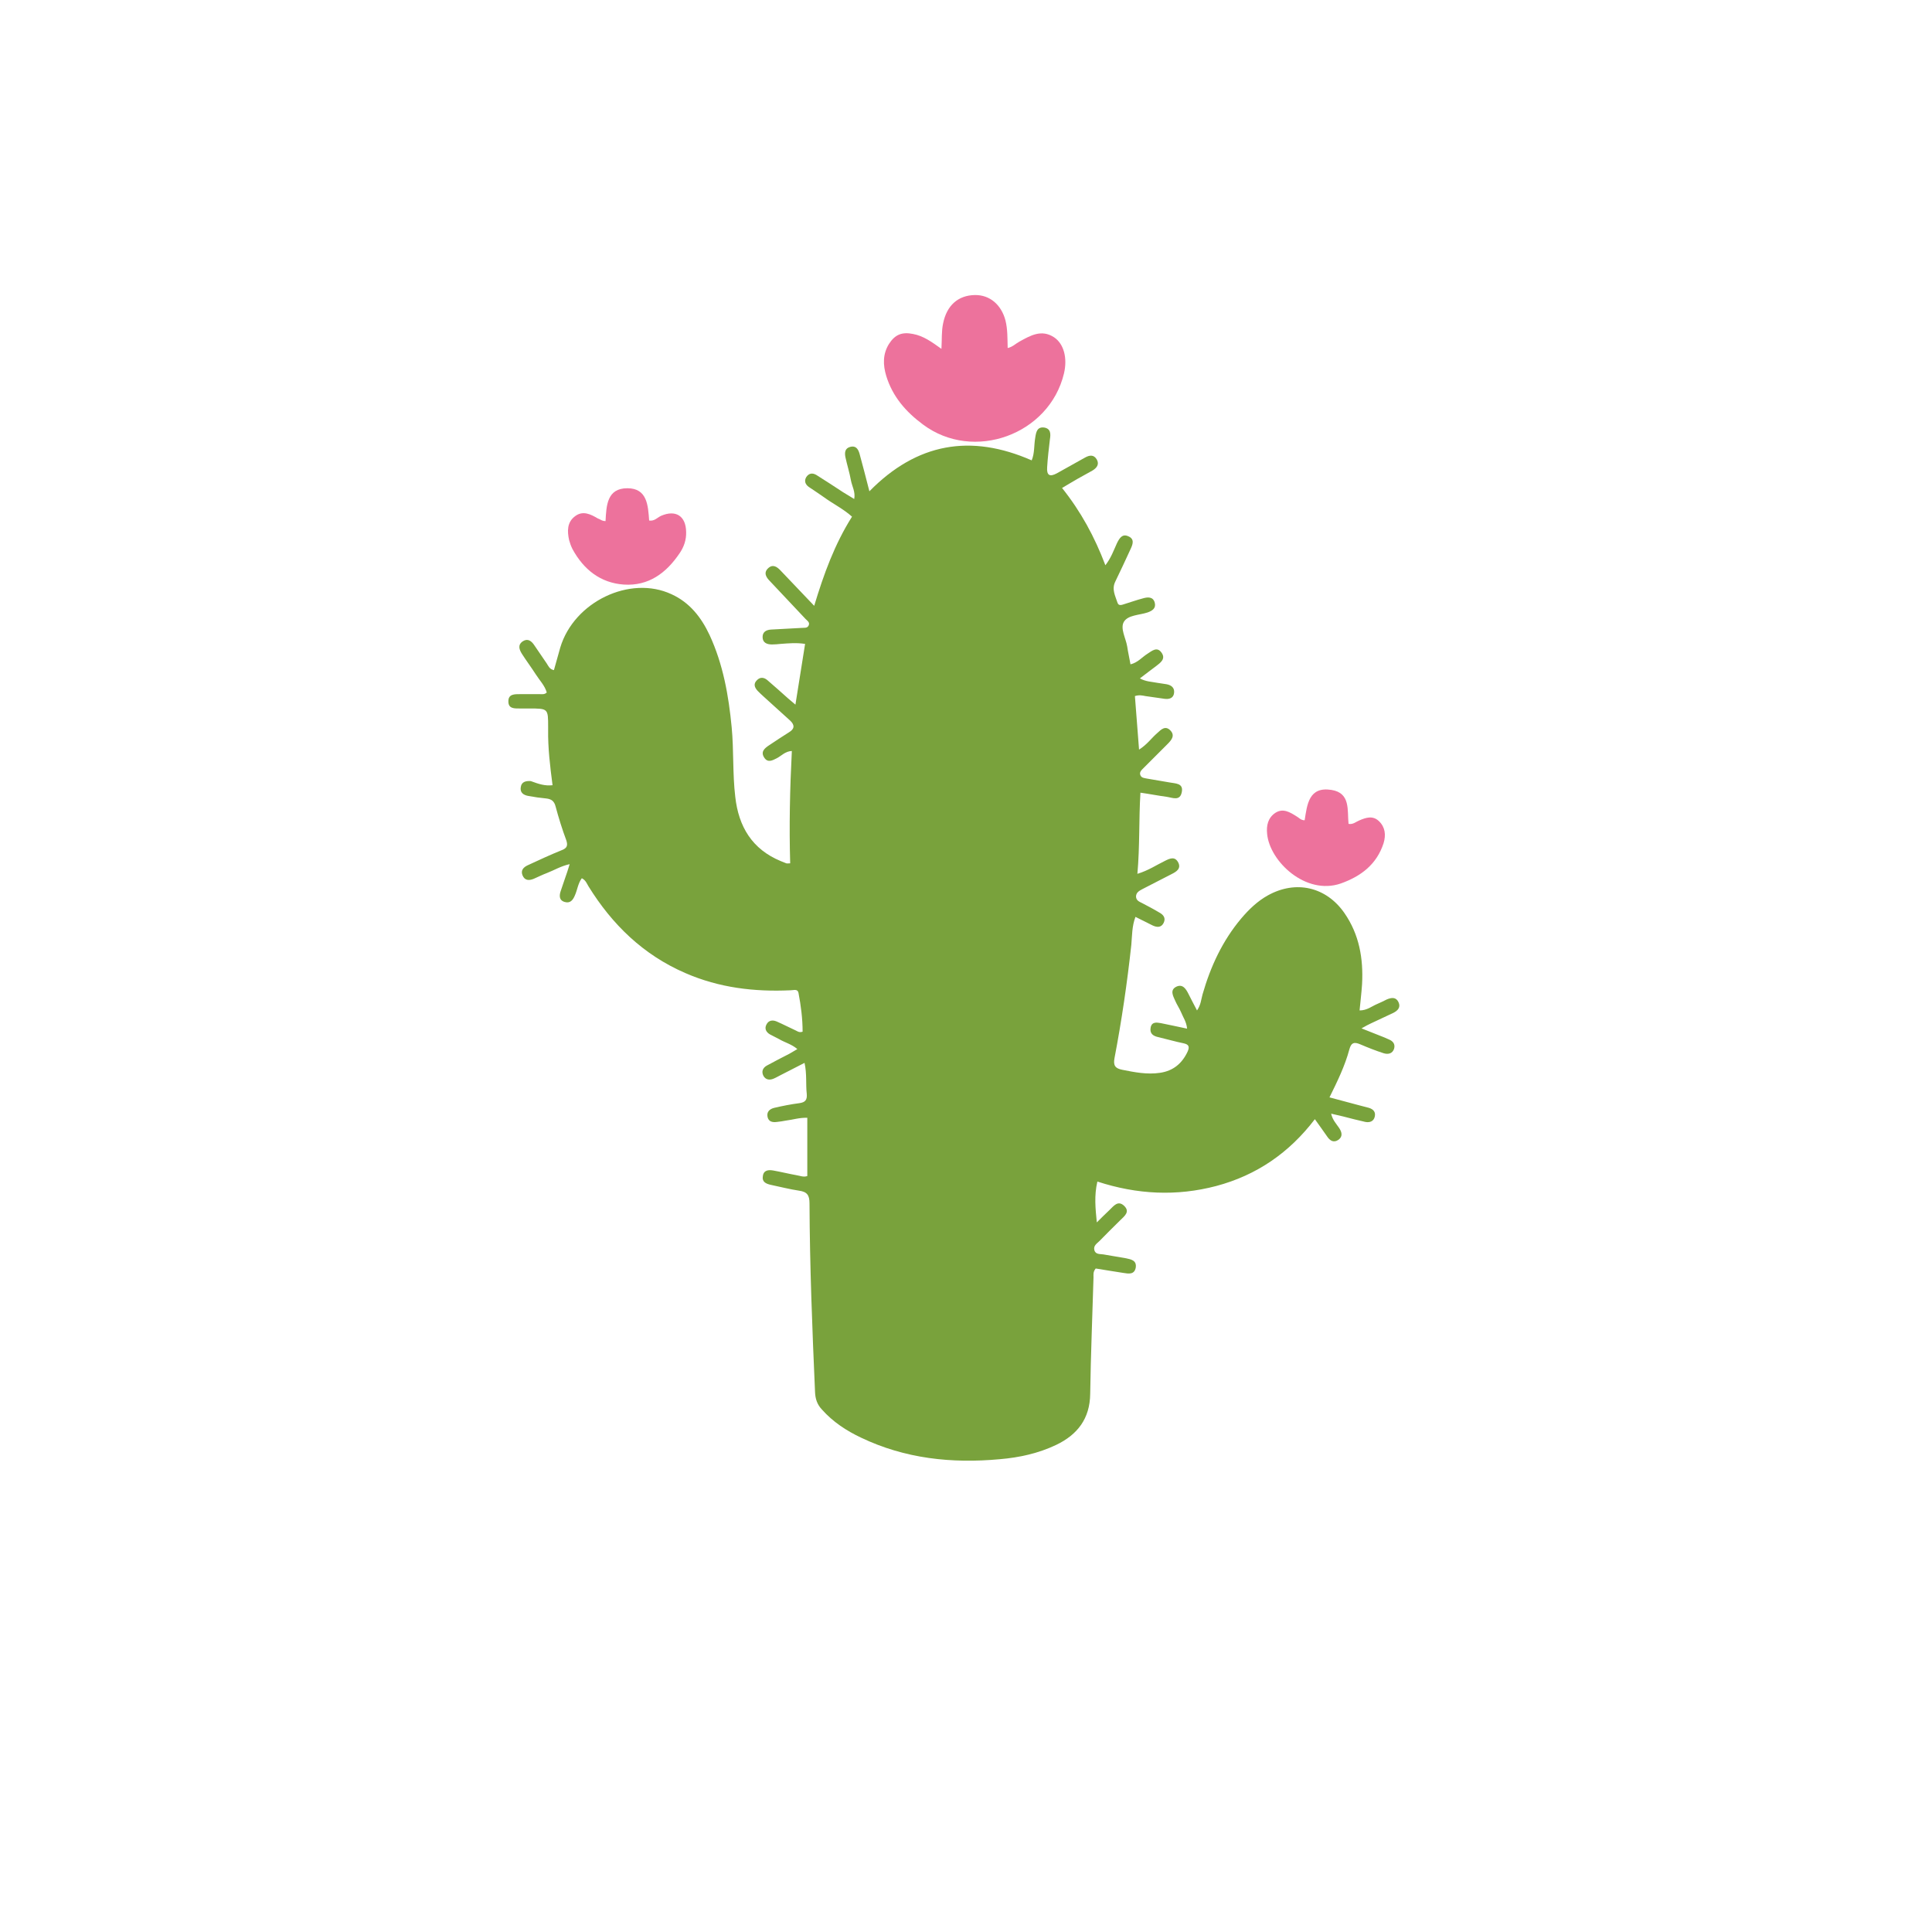
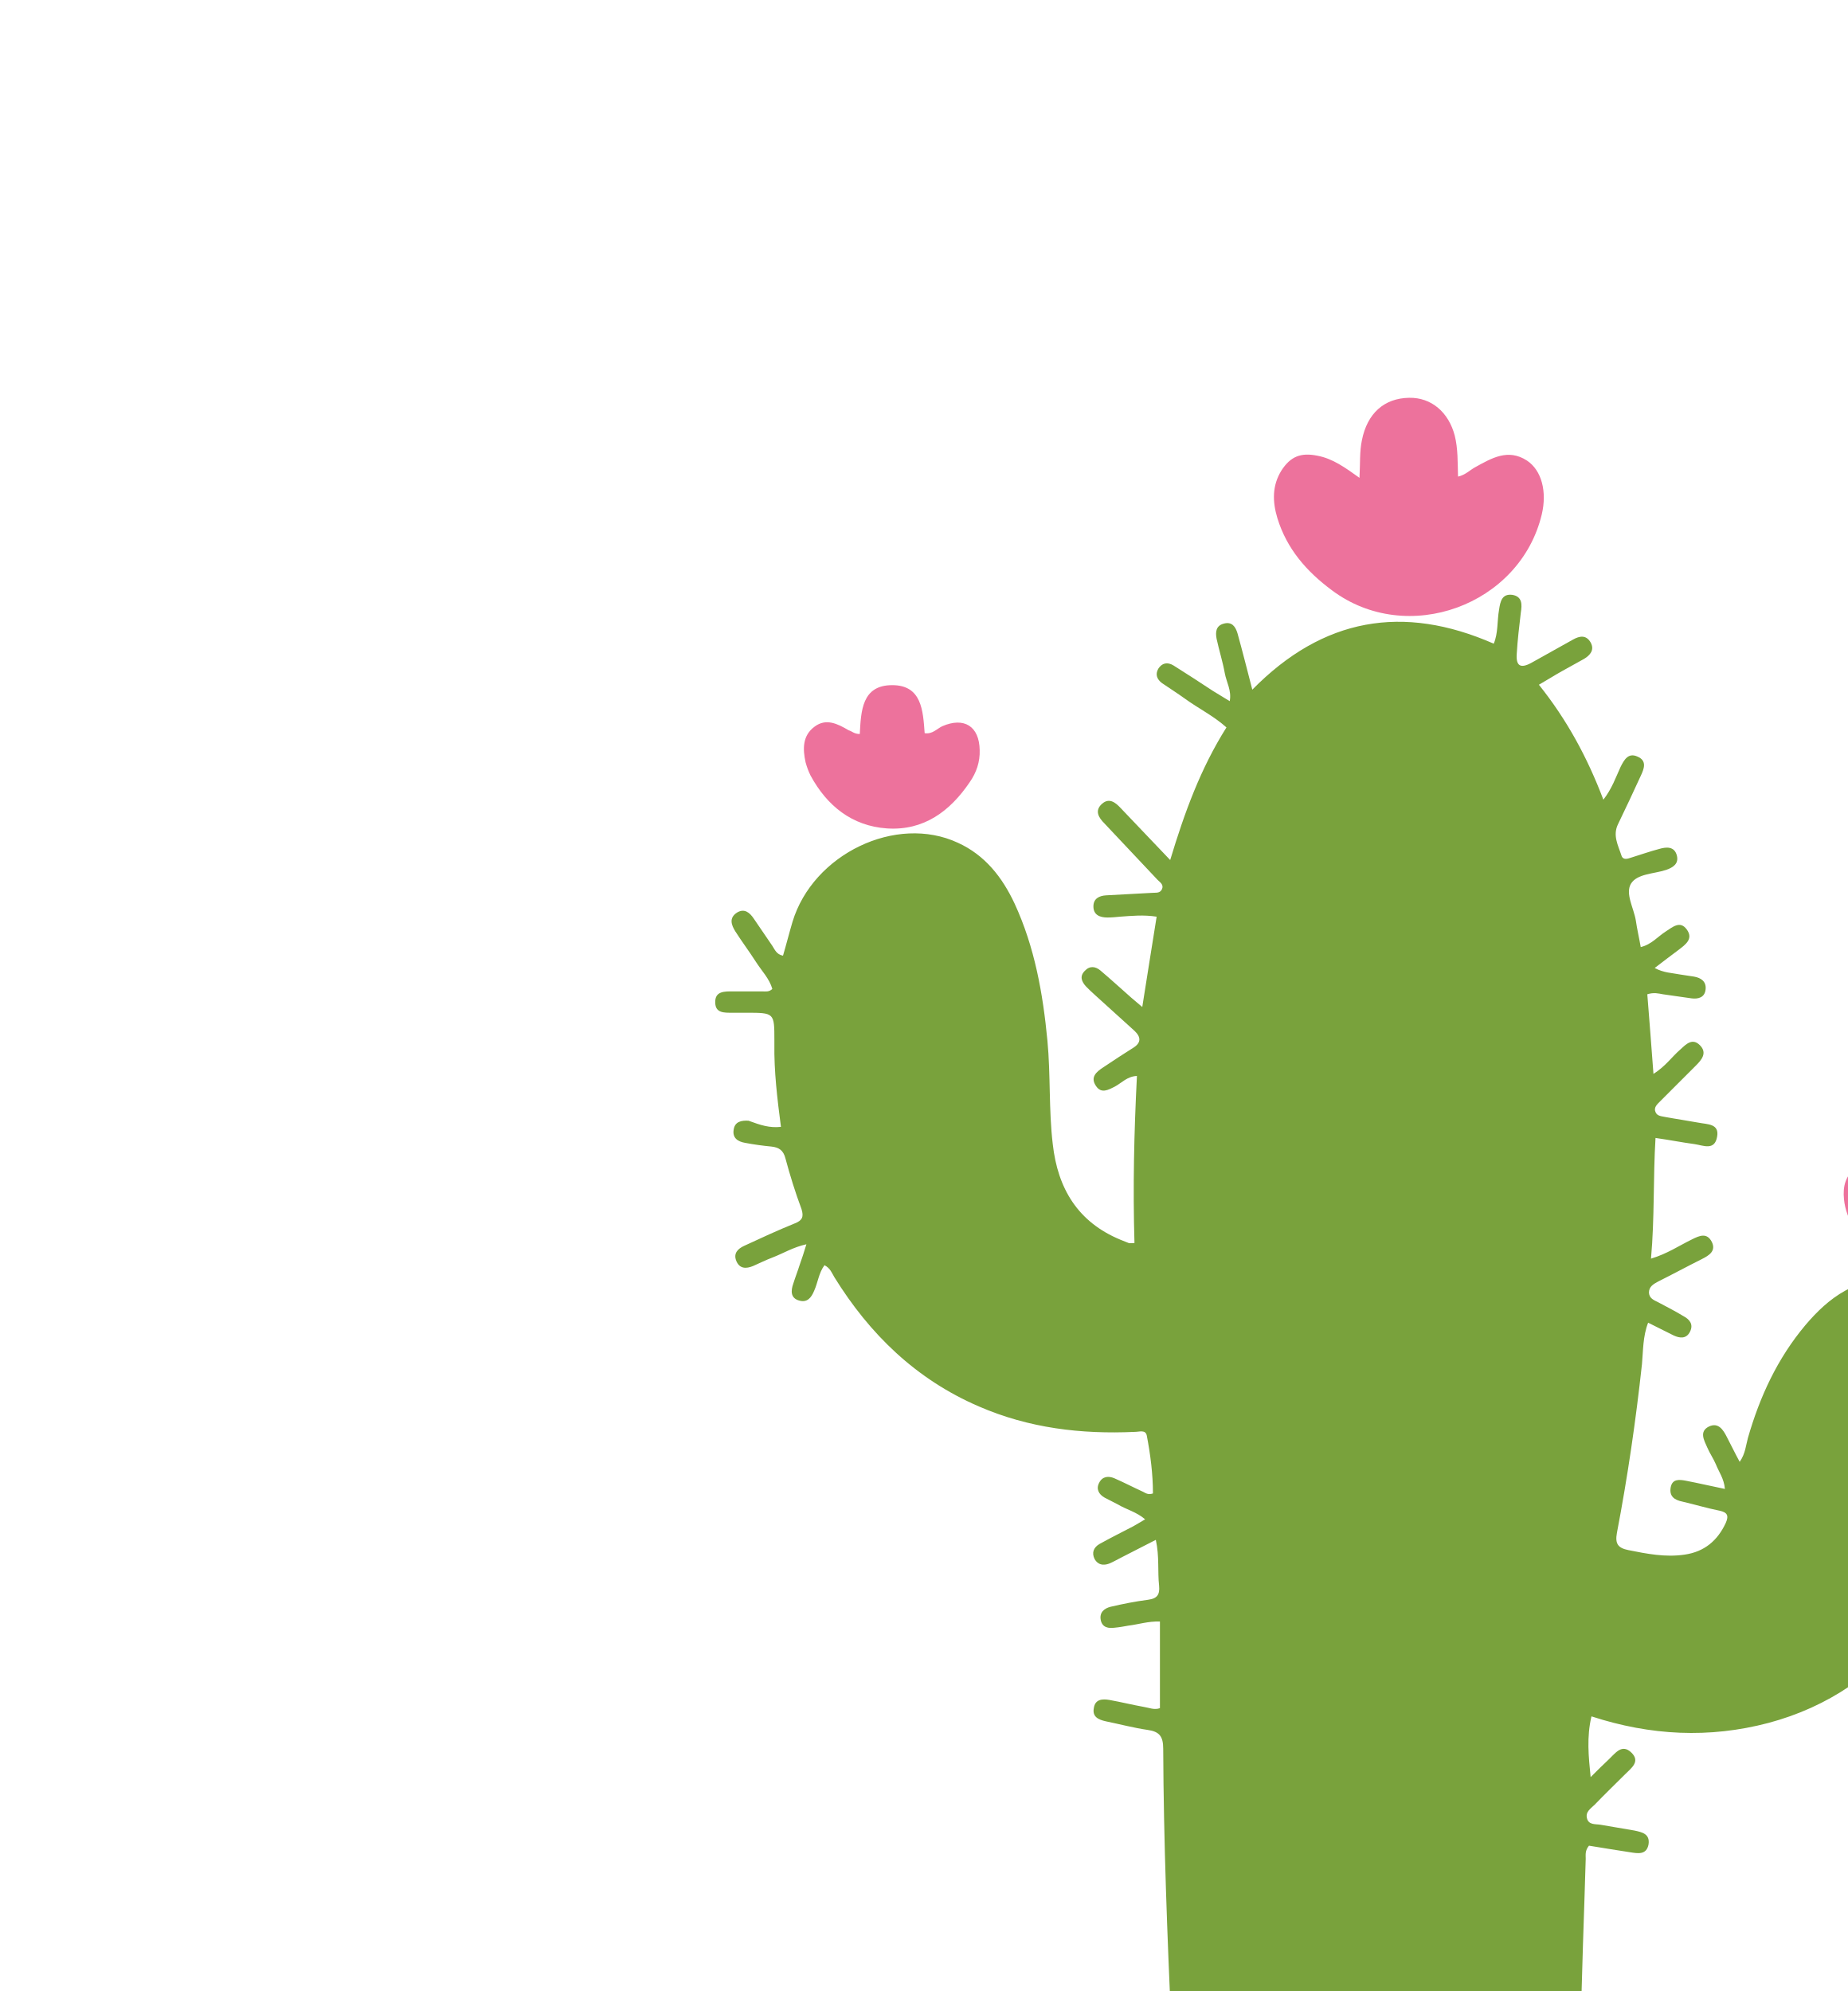
- <svg xmlns="http://www.w3.org/2000/svg" version="1.1" id="katman_1" x="0px" y="0px" width="700px" height="700px" viewBox="0 0 700 700" style="enable-background:new 0 0 700 700;" xml:space="preserve">
+ <svg xmlns="http://www.w3.org/2000/svg" role="img" viewBox="10 10 450 485">
  <style type="text/css">
- 	.st0{enable-background:new    ;}
- 	.st1{fill:#79A23C;}
- 	.st2{fill:#ED729C;}
+ 	.st1{
+ 		fill:#79A23C;
+ 		transform: translate(-25%, -15%);
+ 		}
+ 	.st2{
+ 		fill:#ED729C;
+ 		transform: translate(-25%, -15%);
+ 	}
</style>
  <g>
    <path class="st1" d="M200.2,284.5c-0.9-6.9-1.7-13.5-1.6-20.2c0-0.3,0-0.6,0-0.9c0-6.7,0-6.7-6.9-6.7c-1.1,0-2.3,0-3.4,0   c-1.9,0-4.1,0.1-4.1-2.5c-0.1-2.8,2.3-2.7,4.3-2.7c2.4,0,4.7,0,7.1,0c0.8,0,1.7,0.2,2.5-0.6c-0.7-2.5-2.6-4.4-4-6.6   c-1.6-2.5-3.4-4.9-5-7.4c-1-1.6-1.6-3.3,0.4-4.6c1.8-1.1,3.1,0,4.1,1.5c1.5,2.2,3,4.4,4.5,6.6c0.6,0.9,1,2.1,2.6,2.4   c0.8-2.7,1.5-5.5,2.3-8.2c5-16.6,25.3-26.3,40.3-19.3c6.6,3,10.8,8.4,13.8,14.8c4.9,10.6,6.9,21.9,8,33.4   c0.8,8.4,0.3,16.8,1.3,25.2c1.2,10.8,6.1,19,16.5,23.3c0.7,0.3,1.3,0.5,2,0.8c0.3,0.1,0.6,0,1.4,0c-0.4-13.6-0.1-27,0.6-40.7   c-2.4,0.1-3.7,1.7-5.4,2.6c-1.6,0.8-3.3,1.8-4.6-0.2c-1.4-2.1,0.1-3.4,1.8-4.5c2.4-1.6,4.8-3.2,7.2-4.7c2-1.2,2.1-2.6,0.4-4.2   c-3.2-2.9-6.4-5.8-9.6-8.7c-0.8-0.7-1.5-1.4-2.2-2.1c-1.1-1.2-1.6-2.5-0.3-3.8c1.2-1.3,2.6-1.1,3.8-0.1c2.6,2.2,5.1,4.5,7.6,6.7   c0.7,0.6,1.4,1.2,2.6,2.2c1.2-7.5,2.3-14.6,3.5-22c-3.2-0.5-6.1-0.2-8.9,0c-1,0.1-2,0.2-3.1,0.2c-1.8,0-3.4-0.6-3.4-2.7   c0-1.9,1.4-2.6,3.1-2.7c3.7-0.2,7.4-0.4,11.1-0.6c0.9-0.1,2,0.2,2.5-0.9c0.5-1.1-0.5-1.7-1.1-2.3c-4.3-4.6-8.6-9.1-12.9-13.7   c-1.4-1.4-2.5-3.1-0.6-4.8c1.7-1.5,3.2-0.4,4.5,1c3.9,4.1,7.7,8.1,12.1,12.7c3.5-11.6,7.4-22.3,13.7-32.3c-3.1-2.8-6.8-4.6-10.1-7   c-1.8-1.3-3.7-2.5-5.6-3.8c-1.2-0.9-1.7-2.1-0.9-3.5c0.9-1.4,2.2-1.7,3.7-0.8c3.2,2,6.4,4.1,9.6,6.2c1.3,0.8,2.6,1.6,4.1,2.5   c0.5-2.6-0.8-4.6-1.2-6.8c-0.5-2.8-1.4-5.6-2-8.4c-0.3-1.6-0.2-3.2,1.8-3.7c1.9-0.5,2.8,0.7,3.3,2.4c1.2,4.3,2.3,8.7,3.6,13.7   c17.2-17.5,36.7-20.9,58.8-11.2c1.1-2.6,0.8-5.5,1.3-8.3c0.3-2,0.7-3.9,3.2-3.6c2.5,0.4,2.4,2.4,2.1,4.3c-0.4,3.4-0.8,6.7-1,10.1   c-0.2,2.9,0.9,3.6,3.5,2.2c3.4-1.9,6.8-3.8,10.2-5.7c1.6-0.9,3.2-1.2,4.3,0.7c1,1.8-0.1,3.1-1.6,4c-1.8,1-3.6,2-5.4,3   c-1.8,1-3.5,2.1-5.6,3.3c6.8,8.5,11.8,17.7,15.7,28c2.1-2.7,3-5.4,4.2-8c0.9-1.8,1.9-3.5,4.1-2.5c2.4,1,1.6,3,0.8,4.7   c-1.8,3.9-3.6,7.8-5.5,11.7c-1.4,2.8,0,5.2,0.8,7.7c0.4,1.2,1.5,0.8,2.4,0.5c2.3-0.7,4.5-1.5,6.8-2.1c1.7-0.5,3.7-0.7,4.3,1.6   c0.5,2-0.9,2.9-2.6,3.5c-3,1-7.1,0.9-8.6,3.4c-1.4,2.4,0.7,5.9,1.2,8.9c0.3,2.1,0.8,4.2,1.2,6.5c2.6-0.6,4.2-2.6,6.1-3.8   c1.7-1.1,3.5-2.7,5.1-0.5c1.7,2.3-0.3,3.7-2,5c-1.9,1.4-3.7,2.8-5.8,4.4c2.2,1.2,4.3,1.2,6.3,1.6c1.1,0.2,2.2,0.3,3.3,0.5   c1.7,0.3,3,1.2,2.8,3.1c-0.2,2-1.8,2.4-3.4,2.2c-2.3-0.3-4.7-0.7-7-1c-1.1-0.2-2.2-0.5-3.8,0c0.5,6.3,1,12.6,1.5,19.4   c3-1.9,4.5-4.2,6.6-6c1.4-1.3,2.9-2.8,4.7-1c1.9,1.9,0.4,3.6-1,5c-2.9,2.9-5.8,5.8-8.7,8.7c-0.7,0.7-1.6,1.5-1.1,2.6   c0.4,1,1.5,1,2.4,1.2c2.7,0.5,5.5,0.9,8.2,1.4c2,0.4,5,0.2,4.4,3.4c-0.6,3.5-3.4,2.1-5.5,1.8c-3-0.4-6-1-9.5-1.5   c-0.6,9.8-0.2,19.4-1.1,29.4c4-1.2,6.9-3.2,10-4.7c1.8-0.9,3.6-1.7,4.8,0.6c1.1,2.2-0.6,3.3-2.4,4.2c-3.6,1.8-7.1,3.7-10.7,5.5   c-1.1,0.6-2.2,1.2-2.2,2.7c0.1,1.4,1.2,1.8,2.2,2.3c2.1,1.1,4.2,2.2,6.2,3.4c1.5,0.8,2.5,2,1.6,3.8c-0.9,1.8-2.5,1.6-4,0.9   c-2-1-4-2-6.2-3.1c-1.3,3.4-1.2,6.8-1.5,10.1c-1.5,13.8-3.5,27.5-6.1,41.1c-0.5,2.7,0.3,3.7,2.8,4.2c4.5,0.9,9,1.8,13.7,1.1   c4.8-0.7,8-3.4,10-7.7c0.8-1.8,0.4-2.6-1.5-3c-3-0.6-6-1.5-9-2.2c-2-0.4-3.3-1.3-2.9-3.5c0.4-2.1,2.1-1.9,3.7-1.6   c3.1,0.6,6.1,1.3,9.5,2c-0.2-2.5-1.5-4.2-2.2-6c-0.6-1.4-1.5-2.7-2.1-4.1c-0.8-1.8-2-3.9,0.4-5.1c2.3-1.1,3.5,0.8,4.4,2.6   c1,1.9,1.9,3.8,3.1,6c1.4-2,1.5-4,2-5.8c2.9-10.1,7.2-19.4,14-27.5c2.8-3.3,5.9-6.3,9.7-8.4c10.1-5.6,21.1-3.1,27.7,6.4   c5.4,7.8,6.9,16.5,6.4,25.8c-0.2,3.1-0.6,6.3-0.9,9.5c2.7,0,4.4-1.5,6.3-2.3c1.2-0.5,2.4-1.1,3.6-1.7c1.7-0.7,3.3-0.9,4.2,1   c0.9,1.9-0.3,3.1-1.9,3.9c-2.7,1.3-5.4,2.5-8.1,3.8c-0.9,0.4-1.8,0.9-3.4,1.8c2.7,1.1,4.8,1.9,6.8,2.7c1,0.4,2.1,0.8,3.1,1.3   c1.5,0.6,2.4,1.7,1.9,3.4c-0.6,1.8-2.2,2.1-3.8,1.6c-2.8-0.9-5.6-2-8.4-3.2c-2.1-0.9-3.3-0.8-4,1.8c-1.6,6-4.3,11.5-7.2,17.4   c3.6,1,6.9,1.8,10.1,2.7c1.4,0.4,2.8,0.7,4.2,1.1c1.6,0.5,2.5,1.5,2.1,3.2c-0.4,1.7-1.8,2.2-3.4,1.9c-2.7-0.6-5.4-1.3-8.1-2   c-1.3-0.3-2.6-0.6-4.3-1c0.5,2.3,1.9,3.7,2.9,5.2c1,1.5,1.4,3.1-0.3,4.3c-1.8,1.2-3.1,0.2-4.1-1.3c-1.3-1.9-2.7-3.8-4.4-6.2   c-9.3,12.2-21.1,20.3-35.7,24.2c-14.4,3.8-28.7,3.1-43.1-1.6c-1.2,5.1-0.7,9.8-0.2,14.8c1.5-1.5,3-3,4.5-4.4   c1.5-1.4,3.1-3.8,5.4-1.6c2.3,2.2,0,3.8-1.5,5.3c-2.5,2.5-5,4.9-7.4,7.4c-0.9,0.9-2.3,1.7-1.9,3.3c0.4,1.7,2.1,1.4,3.3,1.6   c2.7,0.5,5.5,0.9,8.2,1.4c1.9,0.4,3.9,0.8,3.5,3.4c-0.5,2.6-2.6,2.2-4.5,1.9c-3.4-0.5-6.8-1.1-10-1.6c-1,1.2-0.8,2.2-0.8,3.2   c-0.4,14.1-1,28.1-1.2,42.2c-0.1,9-4.6,14.8-12.3,18.5c-6.5,3.1-13.4,4.6-20.5,5.2c-17.4,1.6-34.3-0.2-50.2-7.8   c-5.3-2.5-10.2-5.7-14.2-10.2c-1.7-1.8-2.4-3.8-2.5-6.4c-1-22.8-1.9-45.5-2-68.3c0-3-0.9-4.2-3.8-4.6c-3.4-0.5-6.8-1.4-10.2-2.1   c-1.8-0.4-3.3-1.1-2.9-3.2c0.3-2.2,2.1-2.3,3.8-2c2.8,0.5,5.6,1.2,8.4,1.7c1.3,0.2,2.5,0.8,3.9,0.3c0-7,0-14,0-21.1   c-2.9-0.1-5.2,0.7-7.7,1c-1.1,0.2-2.2,0.4-3.3,0.5c-1.5,0.2-3,0-3.4-1.8c-0.4-1.9,0.8-2.9,2.4-3.3c3-0.7,6-1.3,9.1-1.7   c2.2-0.3,2.9-1.2,2.7-3.4c-0.4-3.5,0.1-7.1-0.8-11.2c-3.1,1.6-5.7,2.9-8.4,4.3c-1,0.5-2,1.1-3,1.5c-1.4,0.5-2.7,0.3-3.5-1.1   c-0.8-1.6-0.2-2.9,1.2-3.7c2.7-1.5,5.5-2.9,8.2-4.3c0.9-0.5,1.7-1,2.9-1.7c-2.1-1.8-4.6-2.4-6.6-3.6c-1.1-0.6-2.2-1.1-3.3-1.7   c-1.4-0.8-2.1-2.1-1.3-3.6c0.8-1.6,2.3-1.7,3.7-1.1c2.3,1,4.6,2.2,7,3.3c0.6,0.3,1.2,0.8,2.4,0.4c0-4.7-0.6-9.4-1.5-14.1   c-0.3-1.5-1.8-0.9-2.9-0.9c-13.1,0.6-25.8-0.9-38-6.2c-15.3-6.6-26.6-17.6-35.2-31.5c-0.6-1-1-2.2-2.4-2.9   c-1.4,1.9-1.6,4.2-2.5,6.2c-0.7,1.7-1.7,3-3.7,2.4c-2.1-0.6-2-2.4-1.4-4.1c0.5-1.6,1.1-3.1,1.6-4.7c0.5-1.4,1-2.9,1.6-4.9   c-3.2,0.7-5.6,2.2-8.2,3.2c-1.6,0.6-3.2,1.4-4.8,2.1c-1.7,0.7-3.3,0.7-4.1-1.3c-0.7-1.8,0.4-2.9,1.9-3.6c4.1-1.9,8.2-3.8,12.4-5.5   c1.8-0.7,2.2-1.6,1.6-3.5c-1.5-4-2.8-8.2-3.9-12.3c-0.5-2-1.6-2.7-3.4-2.9c-2.1-0.2-4.3-0.5-6.4-0.9c-1.8-0.3-3.2-1.2-2.8-3.3   c0.3-1.9,1.9-2.2,3.6-2.1C195.3,284.1,197.4,284.8,200.2,284.5z" />
    <path class="st2" d="M341.1,126.4c0.2-3.5,0-6.4,0.6-9.2c1.3-6.5,5.4-10.2,11.5-10.3c5.4-0.1,9.6,3.5,11.1,9.2   c0.8,3.2,0.7,6.5,0.8,10c1.8-0.4,2.9-1.6,4.2-2.3c4-2.2,8-4.6,12.6-1.6c3.6,2.4,4.9,7.6,3.6,13.1c-5.3,22.2-32.8,32.2-51.1,18.5   c-6.2-4.6-11-10.1-13.3-17.6c-1.2-4-1.3-7.9,1-11.6c2.2-3.4,4.7-4.4,8.7-3.6C334.6,121.7,337.6,123.9,341.1,126.4z" />
    <path class="st2" d="M472.7,297.2c0.9-5.7,1.5-12.3,9.7-11c7,1.1,5.7,7.4,6.2,12.3c1.6,0.3,2.6-0.7,3.8-1.2c2.5-1.1,5-1.9,7.2,0.2   c2.3,2.2,2.6,5,1.7,8c-2.5,7.7-8.2,12-15.5,14.6c-12.7,4.4-25.8-8-26.7-18c-0.3-3,0.3-5.8,3-7.6c2.8-1.8,5.3-0.2,7.7,1.3   C470.7,296.3,471.3,297.2,472.7,297.2z" />
    <path class="st2" d="M219.4,188.8c0.3-5.6,0.5-11.9,7.9-11.9c7.2,0,7.5,6.2,7.9,11.7c1.9,0.3,3-1.1,4.3-1.7c5.3-2.3,9,0,9.1,5.8   c0.1,2.9-0.8,5.5-2.4,7.8c-4.8,7.1-11.2,11.9-20.2,11.3c-8.5-0.6-14.6-5.5-18.6-12.9c-0.5-1-0.9-2.1-1.2-3.2   c-0.7-3.2-0.8-6.5,2.2-8.7c2.8-2.1,5.6-0.7,8.3,0.9C217.5,188.1,218,188.8,219.4,188.8z" />
  </g>
</svg>
